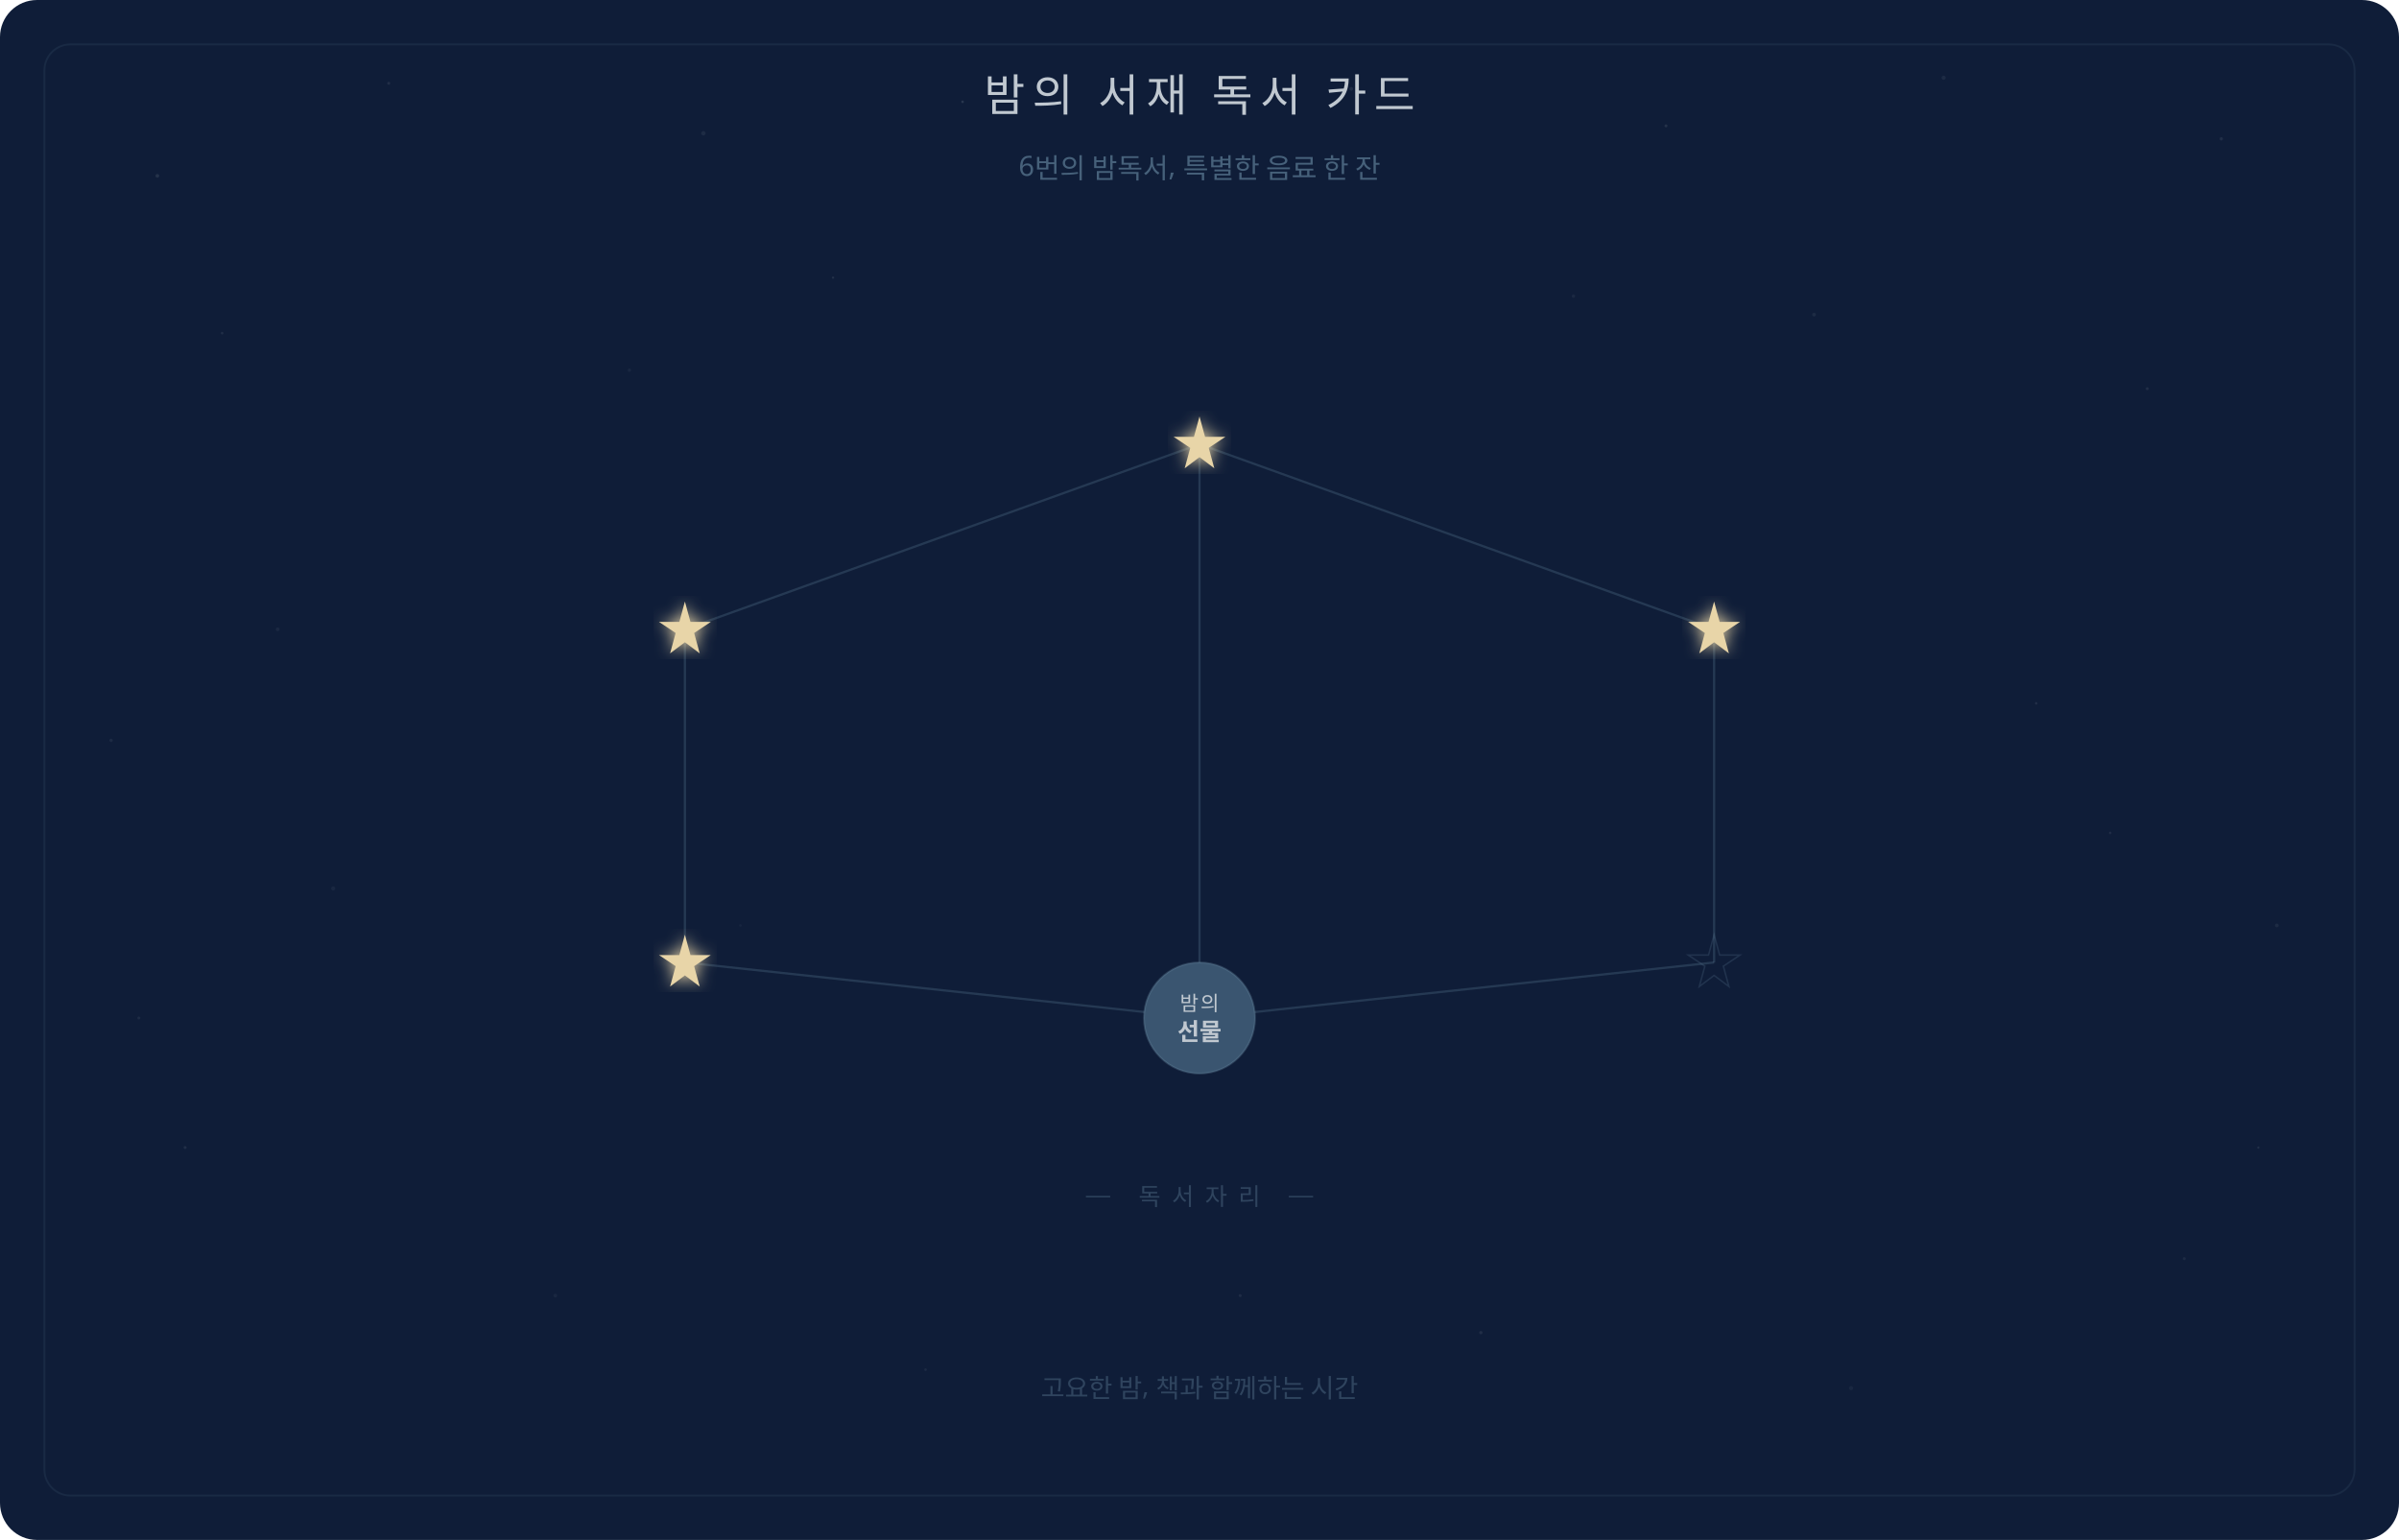
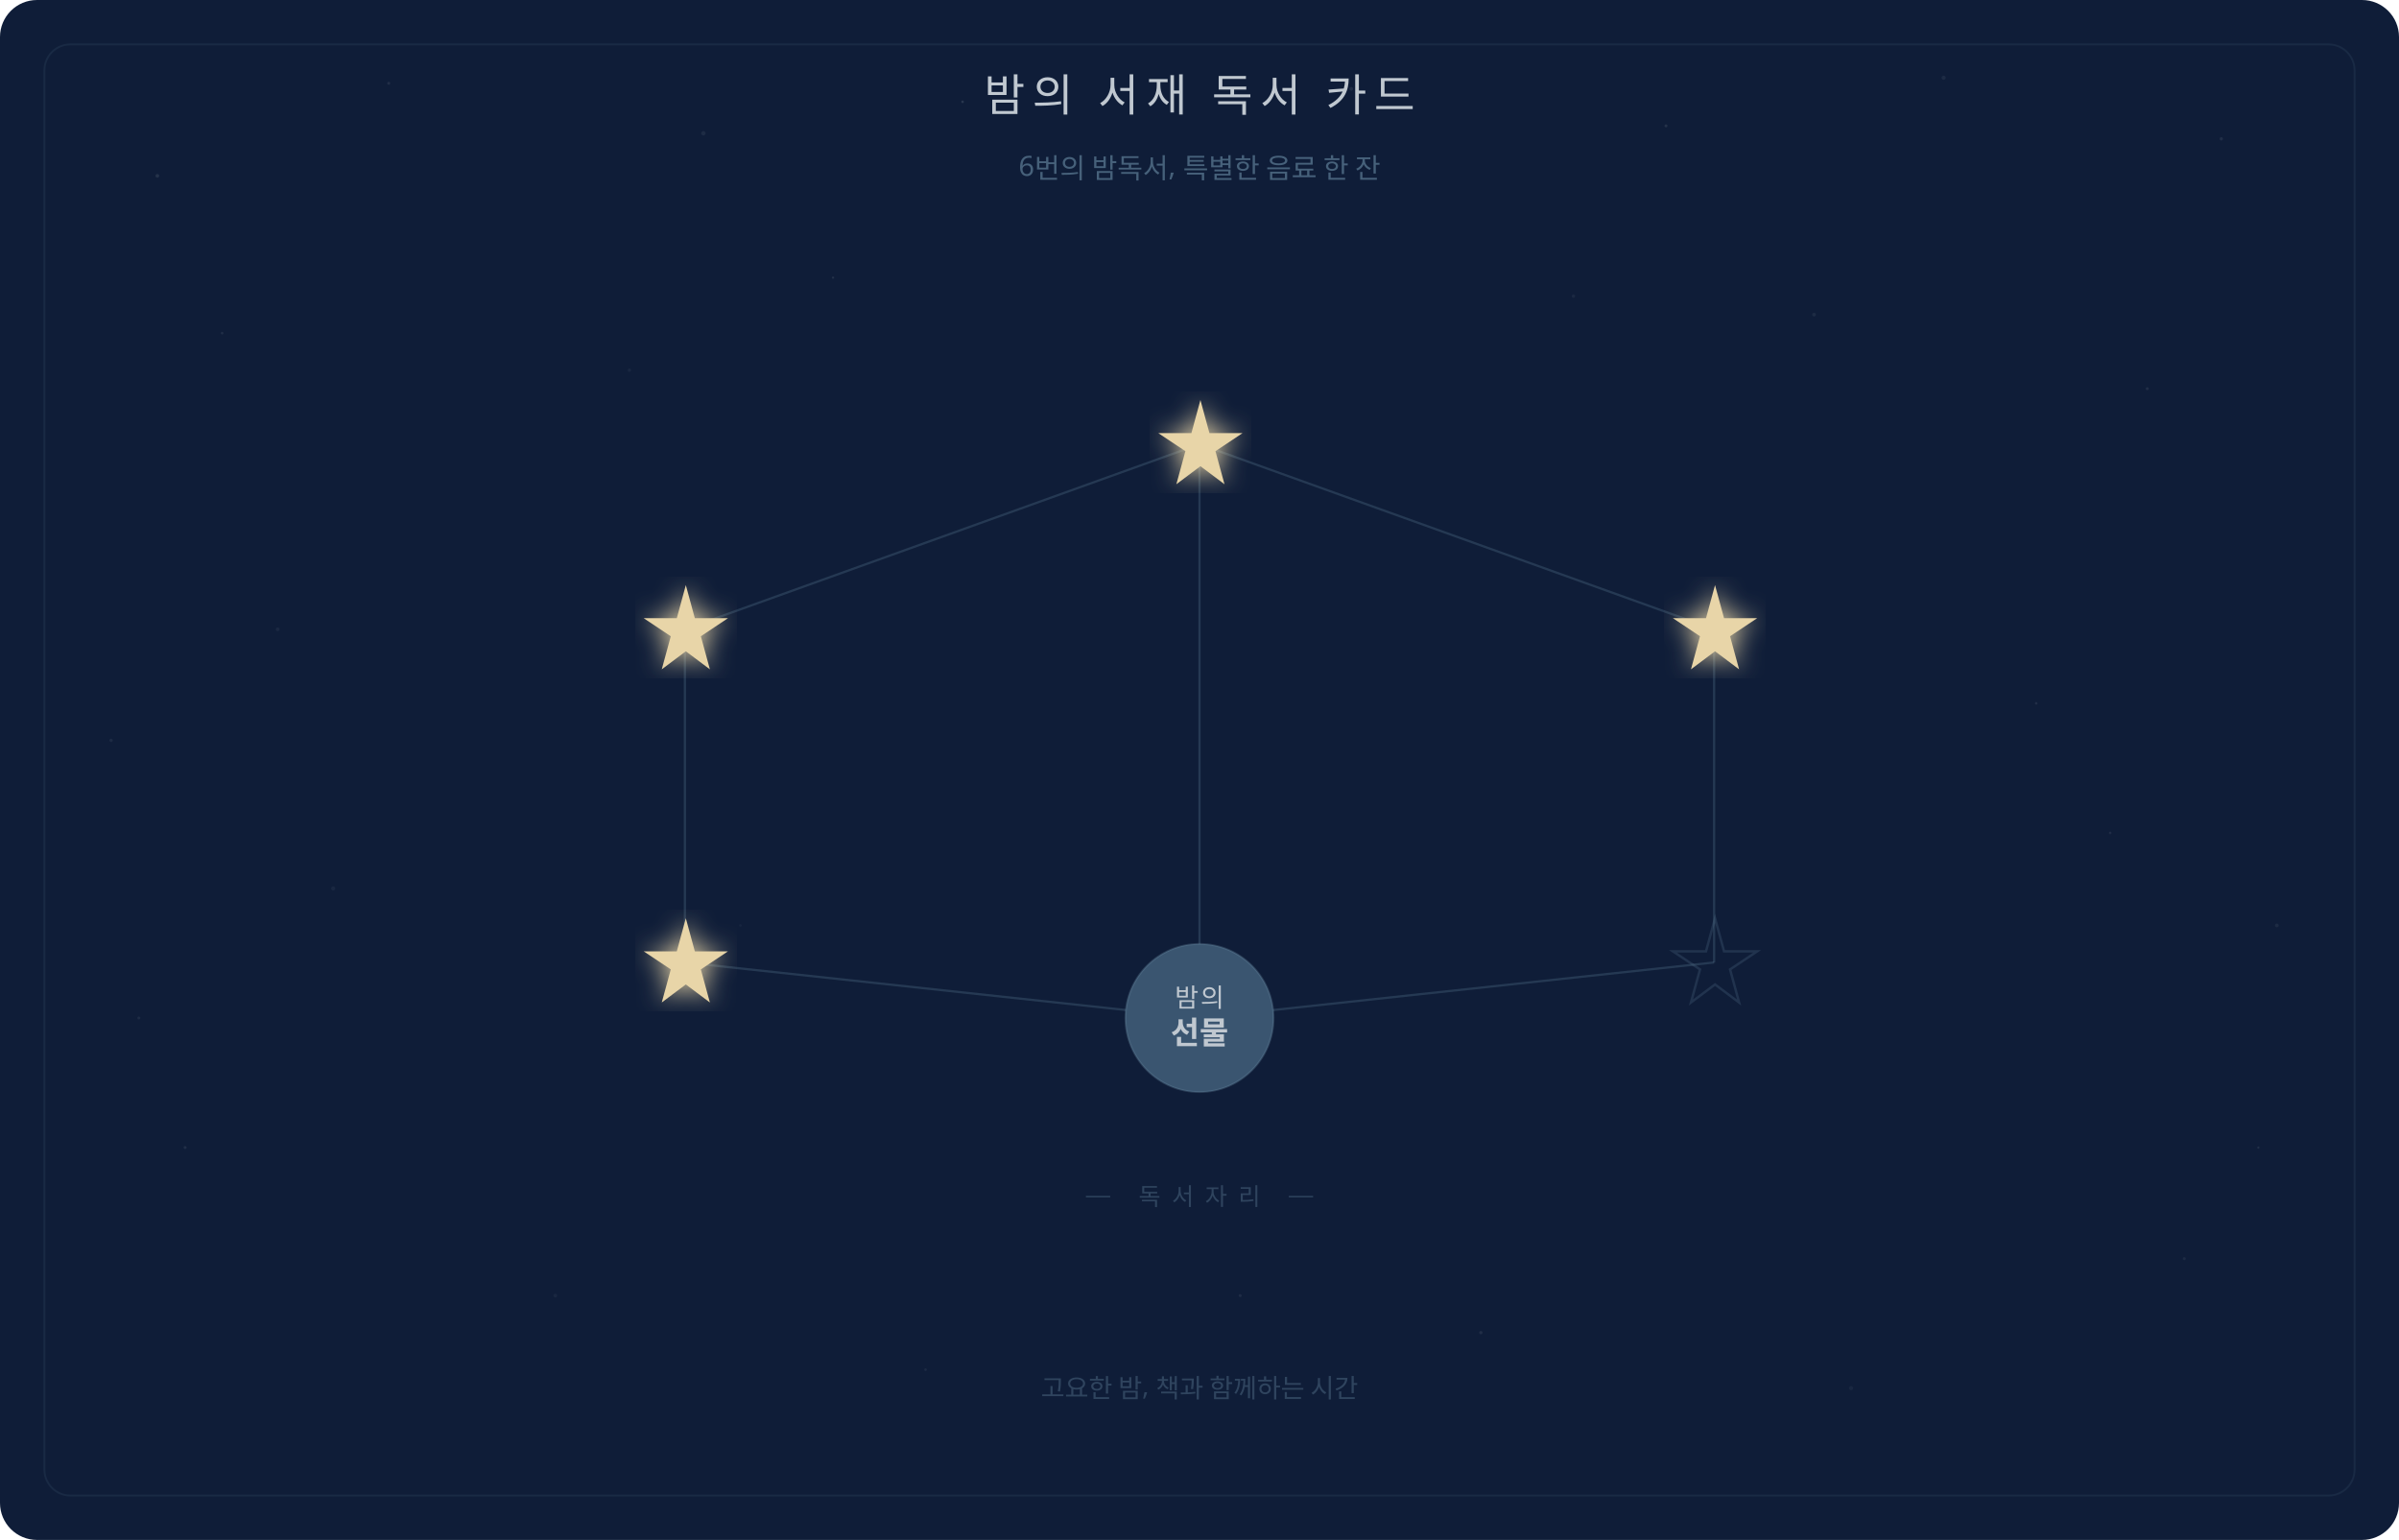
<svg xmlns="http://www.w3.org/2000/svg" viewBox="0 0 1296 832">
  <defs>
    <filter id="starglow">
      <feGaussianBlur stdDeviation="4" result="blur" />
      <feMerge>
        <feMergeNode in="blur" />
        <feMergeNode in="SourceGraphic" />
      </feMerge>
    </filter>
    <symbol id="star8f" viewBox="0 0 40 40">
      <path d="M20,5 L23,16 L34,16 L25,22 L28,33 L20,27 L12,33 L15,22 L6,16 L17,16Z" fill="#E8D5A8" filter="url(#starglow)" />
    </symbol>
    <symbol id="star8g" viewBox="0 0 40 40">
      <path d="M20,5 L23,16 L34,16 L25,22 L28,33 L20,27 L12,33 L15,22 L6,16 L17,16Z" fill="none" stroke="#6B8DA6" stroke-width="0.8" opacity="0.2" />
    </symbol>
  </defs>
  <rect width="1296" height="832" rx="20" fill="#0F1D38" />
  <rect x="24" y="24" width="1248" height="784" rx="14" fill="none" stroke="#6B8DA6" stroke-opacity="0.12" stroke-width="1" />
  <g fill="#C0C8D0">
    <circle cx="85" cy="95" r="1" opacity="0.12" />
    <circle cx="210" cy="45" r="0.8" opacity="0.1" />
    <circle cx="380" cy="72" r="1.2" opacity="0.08" />
    <circle cx="520" cy="55" r="0.7" opacity="0.15" />
    <circle cx="730" cy="48" r="1" opacity="0.1" />
    <circle cx="900" cy="68" r="0.8" opacity="0.12" />
    <circle cx="1050" cy="42" r="1.1" opacity="0.08" />
    <circle cx="1200" cy="75" r="0.9" opacity="0.1" />
    <circle cx="120" cy="180" r="0.7" opacity="0.1" />
    <circle cx="340" cy="200" r="0.9" opacity="0.06" />
    <circle cx="980" cy="170" r="1" opacity="0.08" />
    <circle cx="1160" cy="210" r="0.8" opacity="0.1" />
    <circle cx="60" cy="400" r="0.9" opacity="0.08" />
    <circle cx="180" cy="480" r="1.1" opacity="0.06" />
    <circle cx="1100" cy="380" r="0.7" opacity="0.1" />
    <circle cx="1230" cy="500" r="1" opacity="0.08" />
    <circle cx="100" cy="620" r="0.8" opacity="0.1" />
    <circle cx="300" cy="700" r="1" opacity="0.06" />
    <circle cx="500" cy="740" r="0.7" opacity="0.08" />
    <circle cx="800" cy="720" r="0.9" opacity="0.1" />
    <circle cx="1000" cy="750" r="1.1" opacity="0.06" />
    <circle cx="1180" cy="680" r="0.8" opacity="0.08" />
    <circle cx="450" cy="150" r="0.6" opacity="0.12" />
    <circle cx="850" cy="160" r="0.9" opacity="0.07" />
    <circle cx="670" cy="700" r="0.8" opacity="0.09" />
    <circle cx="150" cy="340" r="1" opacity="0.07" />
    <circle cx="1140" cy="450" r="0.7" opacity="0.09" />
    <circle cx="75" cy="550" r="0.8" opacity="0.08" />
    <circle cx="1220" cy="620" r="0.6" opacity="0.11" />
    <circle cx="400" cy="500" r="0.7" opacity="0.05" />
  </g>
  <text x="648" y="60" text-anchor="middle" fill="#C0C8D0" font-family="'Georgia', serif" font-size="24" letter-spacing="4">밤의 서재 독서 카드</text>
  <text x="648" y="95" text-anchor="middle" fill="#6B8DA6" font-family="sans-serif" font-size="15" opacity="0.6">6번의 밤독서, 특별한 음료 한 잔</text>
  <g stroke="#6B8DA6" stroke-opacity="0.25" stroke-width="1.2" fill="none">
    <line x1="648" y1="240" x2="648" y2="550" />
    <line x1="648" y1="240" x2="370" y2="340" />
    <line x1="370" y1="340" x2="370" y2="520" />
    <line x1="370" y1="520" x2="648" y2="550" />
    <line x1="648" y1="240" x2="926" y2="340" />
    <line x1="926" y1="340" x2="926" y2="520" />
    <line x1="926" y1="520" x2="648" y2="550" />
  </g>
-   <use href="#star8f" x="628" y="220" width="40" height="40" />
-   <use href="#star8f" x="350" y="320" width="40" height="40" />
-   <use href="#star8f" x="906" y="320" width="40" height="40" />
-   <use href="#star8f" x="350" y="500" width="40" height="40" />
-   <use href="#star8g" x="906" y="500" width="40" height="40" />
+   <use href="#star8f" x="616" y="208" width="65" height="65" />
+   <use href="#star8f" x="338" y="308" width="65" height="65" />
+   <use href="#star8f" x="894" y="308" width="65" height="65" />
+   <use href="#star8f" x="338" y="488" width="65" height="65" />
+   <use href="#star8g" x="894" y="488" width="65" height="65" />
  <g transform="translate(648, 550)">
-     <circle r="30" fill="#3A5570" stroke="#6B8DA6" stroke-width="1" stroke-opacity="0.3" />
-     <text x="0" y="-4" text-anchor="middle" fill="#C0C8D0" font-family="'Georgia', serif" font-size="11" letter-spacing="1">밤의</text>
-     <text x="0" y="12" text-anchor="middle" fill="#C0C8D0" font-family="'Georgia', serif" font-size="13" font-weight="700">선물</text>
+     <circle r="40" fill="#3A5570" stroke="#6B8DA6" stroke-width="1" stroke-opacity="0.3" />
+     <text x="0" y="-6" text-anchor="middle" fill="#C0C8D0" font-family="'Georgia', serif" font-size="14" letter-spacing="1">밤의</text>
+     <text x="0" y="14" text-anchor="middle" fill="#C0C8D0" font-family="'Georgia', serif" font-size="17" font-weight="700">선물</text>
  </g>
  <text x="648" y="650" text-anchor="middle" fill="#6B8DA6" font-family="'Georgia', serif" font-size="13" letter-spacing="6" opacity="0.35">— 독서자리 —</text>
  <text x="648" y="755" text-anchor="middle" fill="#6B8DA6" font-family="sans-serif" font-size="14" opacity="0.35">고요한 밤, 책과 함께하는 시간</text>
</svg>
